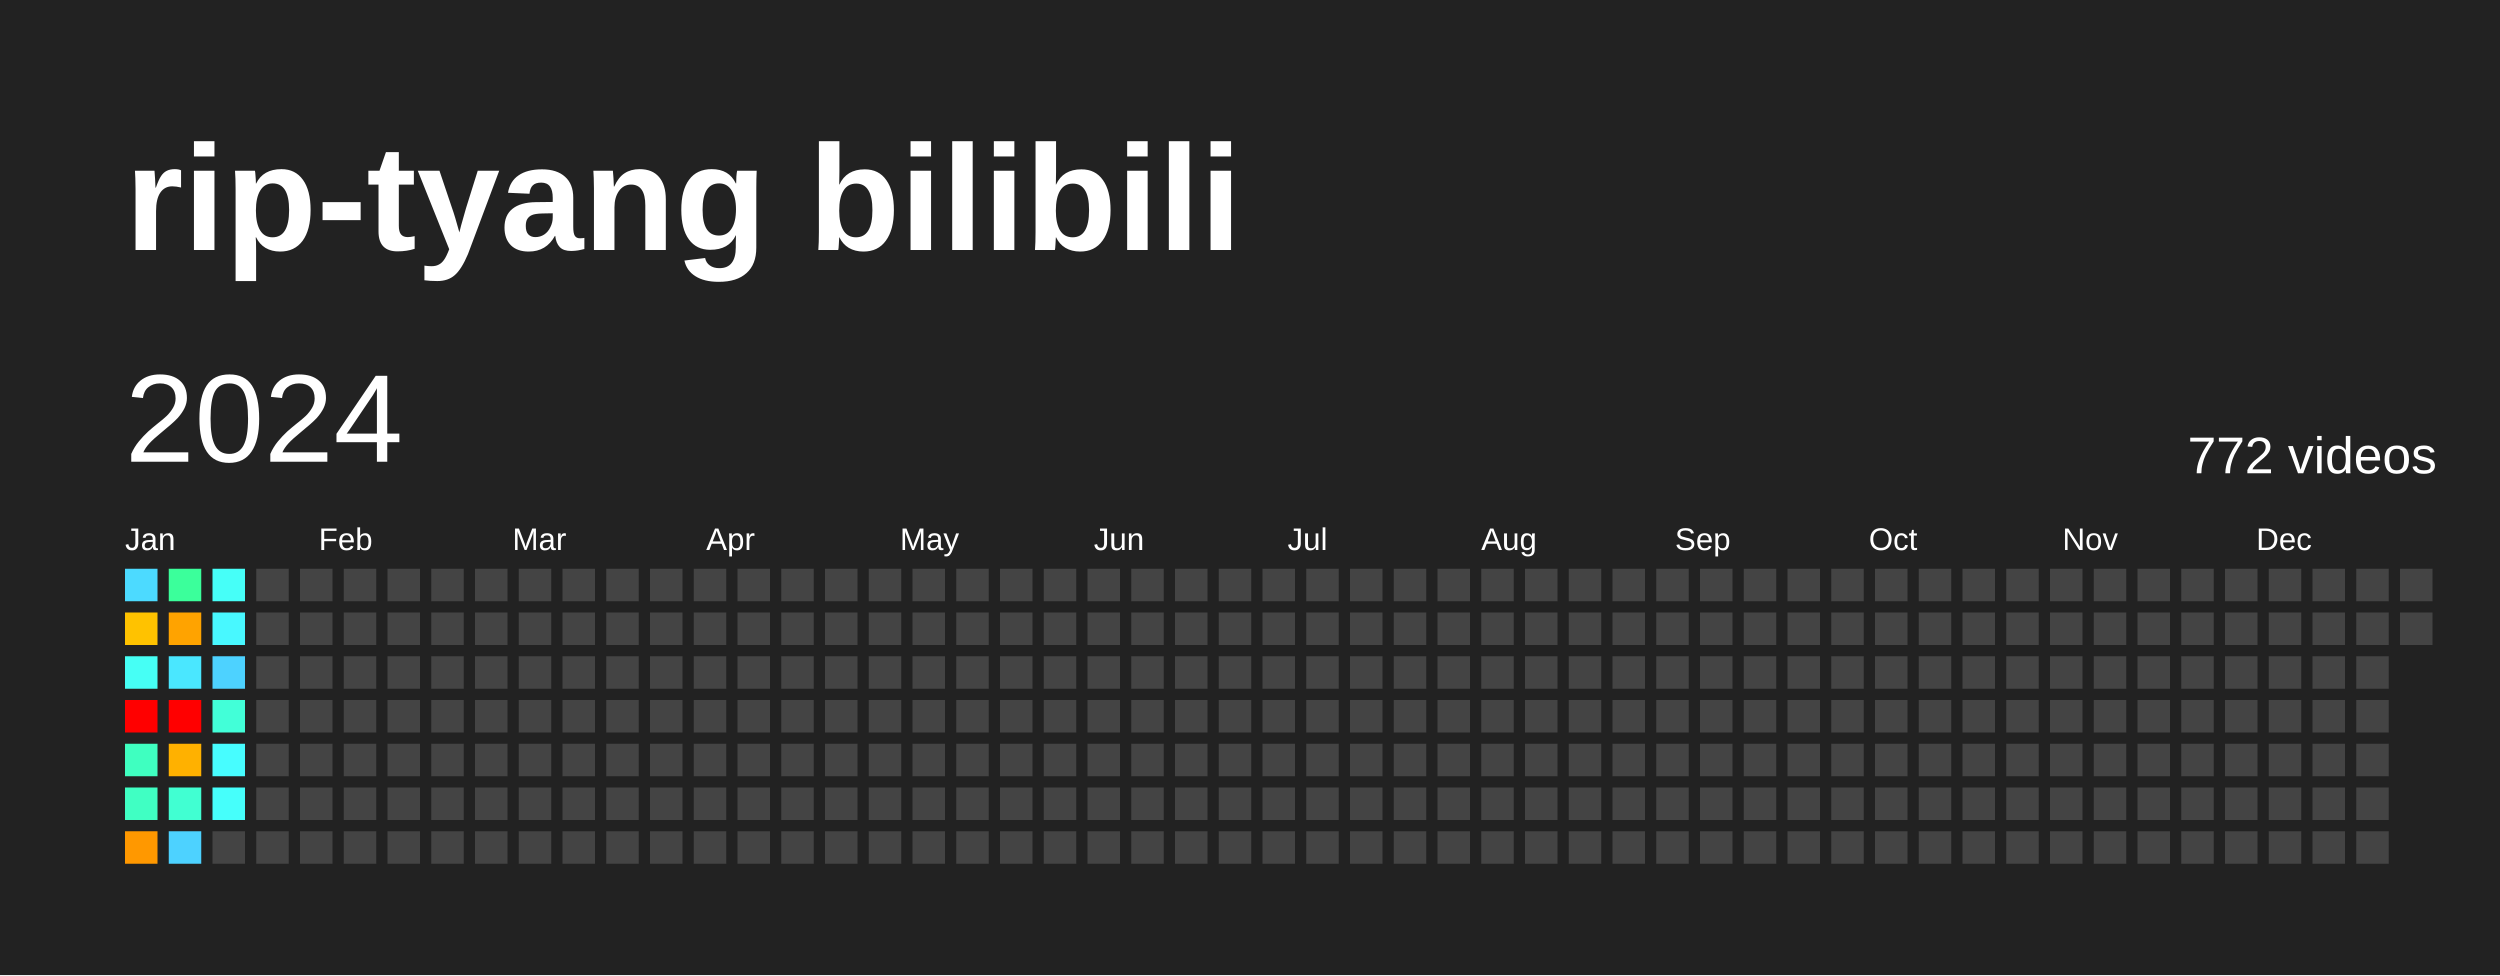
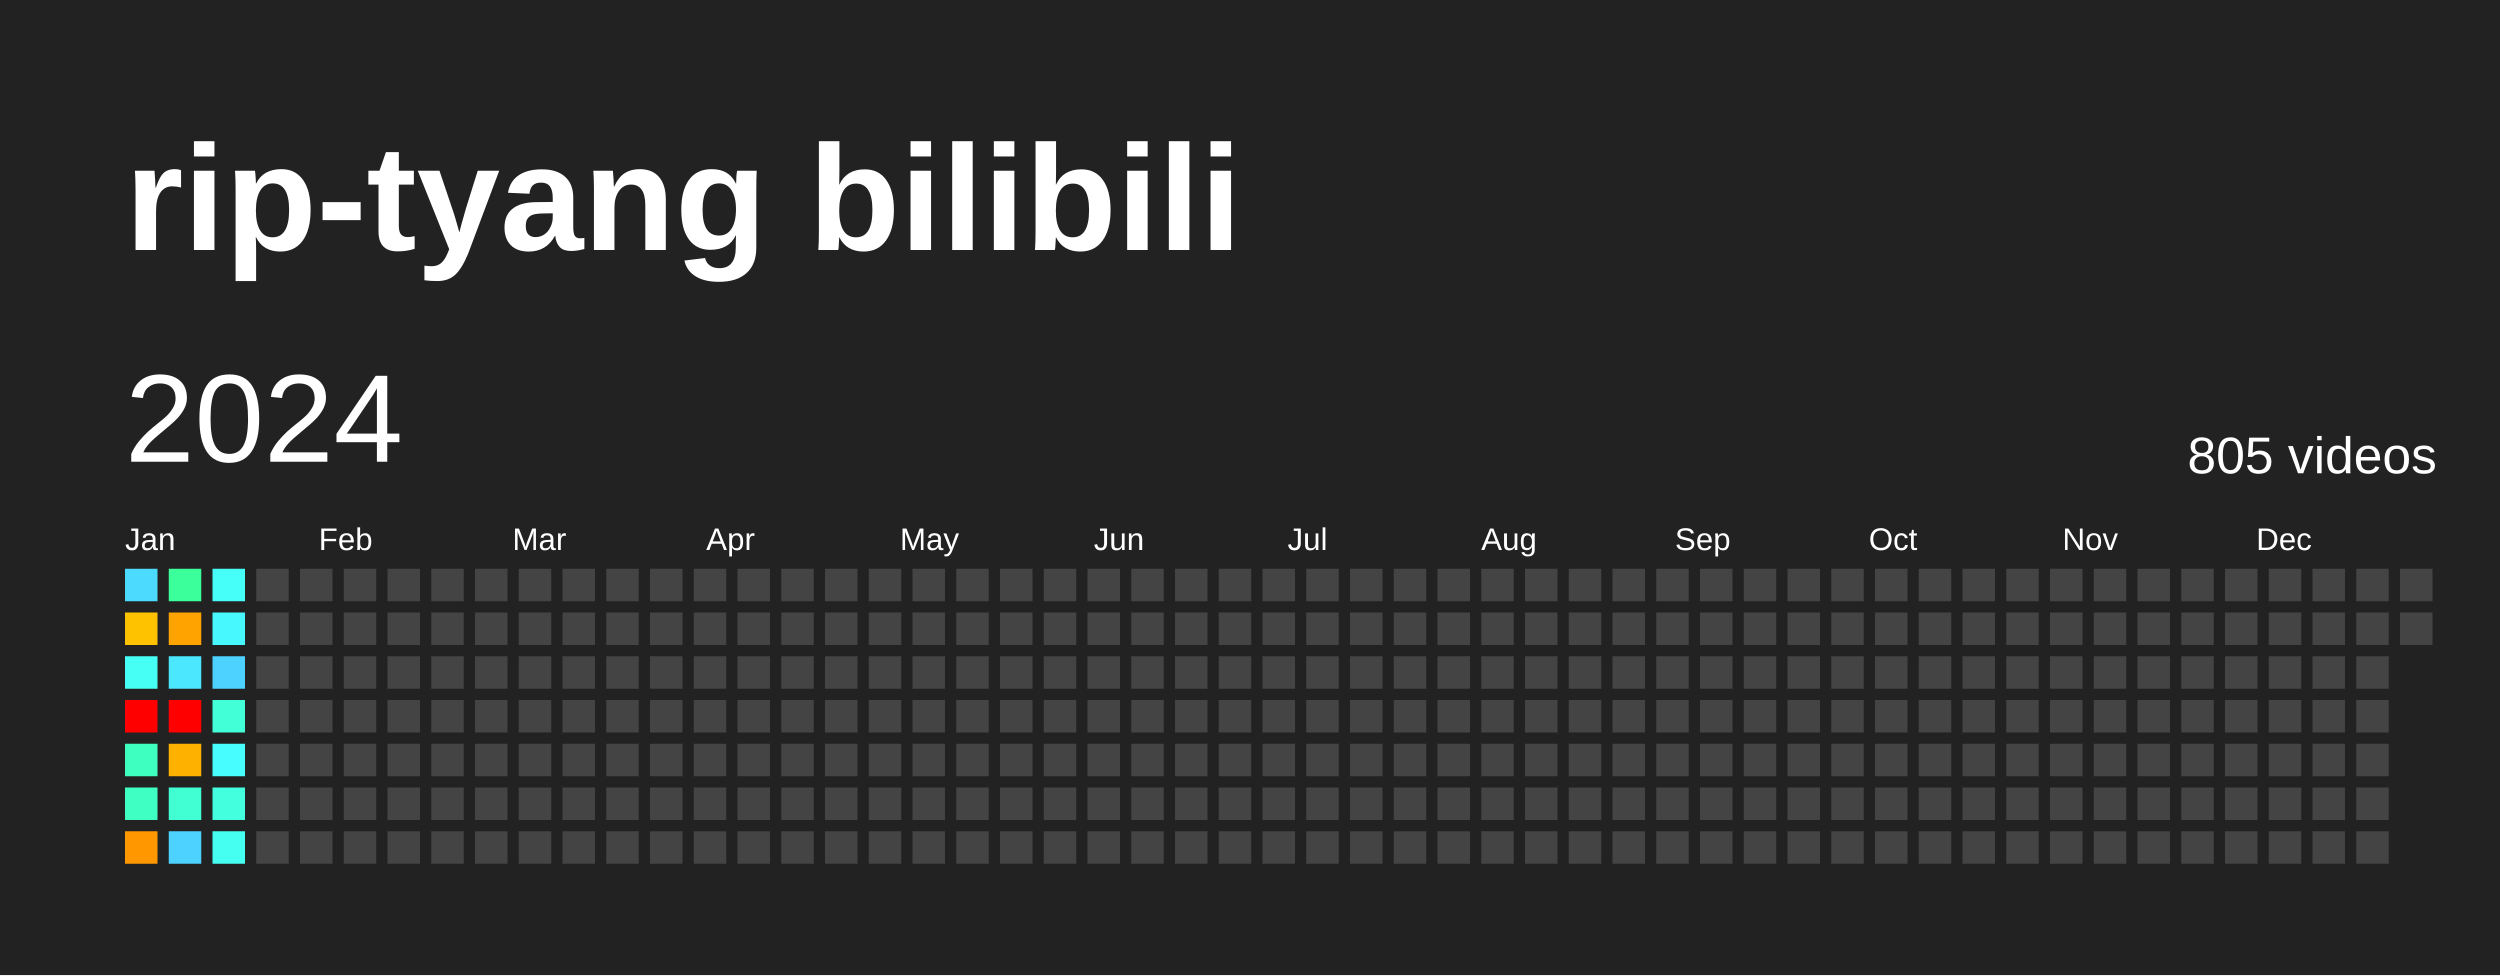
<svg xmlns="http://www.w3.org/2000/svg" baseProfile="full" height="78mm" version="1.1" viewBox="0,0,200,78" width="200mm">
  <defs />
  <rect fill="#222222" height="78" width="200" x="0" y="0" />
  <text fill="#FFFFFF" style="font-size:12px; font-family:Arial; font-weight:bold;" x="10" y="20">rip-tyang bilibili</text>
  <text dominant-baseline="hanging" fill="#FFFFFF" style="font-size:10.0px; font-family:Arial;" x="10" y="30">2024</text>
-   <text dominant-baseline="hanging" fill="#FFFFFF" style="font-size:4.125px; font-family:Arial;" x="175" y="35">772 videos</text>
+   <text dominant-baseline="hanging" fill="#FFFFFF" style="font-size:4.125px; font-family:Arial;" x="175" y="35">805 videos</text>
  <text fill="#FFFFFF" style="font-size:2.5px; font-family:Arial" x="10.0" y="44">Jan</text>
  <text fill="#FFFFFF" style="font-size:2.5px; font-family:Arial" x="25.5" y="44">Feb</text>
  <text fill="#FFFFFF" style="font-size:2.5px; font-family:Arial" x="41.0" y="44">Mar</text>
  <text fill="#FFFFFF" style="font-size:2.5px; font-family:Arial" x="56.5" y="44">Apr</text>
  <text fill="#FFFFFF" style="font-size:2.5px; font-family:Arial" x="72.0" y="44">May</text>
  <text fill="#FFFFFF" style="font-size:2.5px; font-family:Arial" x="87.5" y="44">Jun</text>
  <text fill="#FFFFFF" style="font-size:2.5px; font-family:Arial" x="103.0" y="44">Jul</text>
  <text fill="#FFFFFF" style="font-size:2.5px; font-family:Arial" x="118.5" y="44">Aug</text>
  <text fill="#FFFFFF" style="font-size:2.5px; font-family:Arial" x="134.0" y="44">Sep</text>
  <text fill="#FFFFFF" style="font-size:2.5px; font-family:Arial" x="149.5" y="44">Oct</text>
  <text fill="#FFFFFF" style="font-size:2.5px; font-family:Arial" x="165.0" y="44">Nov</text>
  <text fill="#FFFFFF" style="font-size:2.5px; font-family:Arial" x="180.5" y="44">Dec</text>
  <rect fill="#4cdaff" height="2.6" width="2.6" x="10.0" y="45.5" />
  <rect fill="#ffc200" height="2.6" width="2.6" x="10.0" y="49.0" />
  <rect fill="#46fff5" height="2.6" width="2.6" x="10.0" y="52.5" />
  <rect fill="red" height="2.6" width="2.6" x="10.0" y="56.0" />
  <rect fill="#3fffc0" height="2.6" width="2.6" x="10.0" y="59.5" />
  <rect fill="#40ffc3" height="2.6" width="2.6" x="10.0" y="63.0" />
  <rect fill="#ff9800" height="2.6" width="2.6" x="10.0" y="66.5" />
  <rect fill="#3bff9b" height="2.6" width="2.6" x="13.5" y="45.5" />
  <rect fill="#ffa300" height="2.6" width="2.6" x="13.5" y="49.0" />
  <rect fill="#4ae7ff" height="2.6" width="2.6" x="13.5" y="52.5" />
  <rect fill="red" height="2.6" width="2.6" x="13.5" y="56.0" />
  <rect fill="#ffb100" height="2.6" width="2.6" x="13.5" y="59.5" />
  <rect fill="#41ffd2" height="2.6" width="2.6" x="13.5" y="63.0" />
  <rect fill="#4dd2ff" height="2.6" width="2.6" x="13.5" y="66.5" />
  <rect fill="#46fff8" height="2.6" width="2.6" x="17.0" y="45.5" />
  <rect fill="#48f8ff" height="2.6" width="2.6" x="17.0" y="49.0" />
  <rect fill="#4dd2ff" height="2.6" width="2.6" x="17.0" y="52.5" />
  <rect fill="#42ffd8" height="2.6" width="2.6" x="17.0" y="56.0" />
  <rect fill="#47fdff" height="2.6" width="2.6" x="17.0" y="59.5" />
-   <rect fill="#46fffb" height="2.6" width="2.6" x="17.0" y="63.0" />
-   <rect fill="#444444" height="2.6" width="2.6" x="17.0" y="66.5" />
+   <rect fill="#43ffde" height="2.6" width="2.6" x="17.0" y="63.0" />
+   <rect fill="#45fff0" height="2.6" width="2.6" x="17.0" y="66.5" />
  <rect fill="#444444" height="2.6" width="2.6" x="20.5" y="45.5" />
  <rect fill="#444444" height="2.6" width="2.6" x="20.5" y="49.0" />
  <rect fill="#444444" height="2.6" width="2.6" x="20.5" y="52.5" />
  <rect fill="#444444" height="2.6" width="2.6" x="20.5" y="56.0" />
  <rect fill="#444444" height="2.6" width="2.6" x="20.5" y="59.5" />
  <rect fill="#444444" height="2.6" width="2.6" x="20.5" y="63.0" />
  <rect fill="#444444" height="2.6" width="2.6" x="20.5" y="66.5" />
  <rect fill="#444444" height="2.6" width="2.6" x="24.0" y="45.5" />
  <rect fill="#444444" height="2.6" width="2.6" x="24.0" y="49.0" />
  <rect fill="#444444" height="2.6" width="2.6" x="24.0" y="52.5" />
  <rect fill="#444444" height="2.6" width="2.6" x="24.0" y="56.0" />
  <rect fill="#444444" height="2.6" width="2.6" x="24.0" y="59.5" />
  <rect fill="#444444" height="2.6" width="2.6" x="24.0" y="63.0" />
  <rect fill="#444444" height="2.6" width="2.6" x="24.0" y="66.5" />
  <rect fill="#444444" height="2.6" width="2.6" x="27.5" y="45.5" />
  <rect fill="#444444" height="2.6" width="2.6" x="27.5" y="49.0" />
  <rect fill="#444444" height="2.6" width="2.6" x="27.5" y="52.5" />
  <rect fill="#444444" height="2.6" width="2.6" x="27.5" y="56.0" />
  <rect fill="#444444" height="2.6" width="2.6" x="27.5" y="59.5" />
  <rect fill="#444444" height="2.6" width="2.6" x="27.5" y="63.0" />
  <rect fill="#444444" height="2.6" width="2.6" x="27.5" y="66.5" />
  <rect fill="#444444" height="2.6" width="2.6" x="31.0" y="45.5" />
  <rect fill="#444444" height="2.6" width="2.6" x="31.0" y="49.0" />
  <rect fill="#444444" height="2.6" width="2.6" x="31.0" y="52.5" />
  <rect fill="#444444" height="2.6" width="2.6" x="31.0" y="56.0" />
  <rect fill="#444444" height="2.6" width="2.6" x="31.0" y="59.5" />
  <rect fill="#444444" height="2.6" width="2.6" x="31.0" y="63.0" />
  <rect fill="#444444" height="2.6" width="2.6" x="31.0" y="66.5" />
  <rect fill="#444444" height="2.6" width="2.6" x="34.5" y="45.5" />
  <rect fill="#444444" height="2.6" width="2.6" x="34.5" y="49.0" />
  <rect fill="#444444" height="2.6" width="2.6" x="34.5" y="52.5" />
  <rect fill="#444444" height="2.6" width="2.6" x="34.5" y="56.0" />
  <rect fill="#444444" height="2.6" width="2.6" x="34.5" y="59.5" />
  <rect fill="#444444" height="2.6" width="2.6" x="34.5" y="63.0" />
  <rect fill="#444444" height="2.6" width="2.6" x="34.5" y="66.5" />
  <rect fill="#444444" height="2.6" width="2.6" x="38.0" y="45.5" />
  <rect fill="#444444" height="2.6" width="2.6" x="38.0" y="49.0" />
  <rect fill="#444444" height="2.6" width="2.6" x="38.0" y="52.5" />
  <rect fill="#444444" height="2.6" width="2.6" x="38.0" y="56.0" />
  <rect fill="#444444" height="2.6" width="2.6" x="38.0" y="59.5" />
  <rect fill="#444444" height="2.6" width="2.6" x="38.0" y="63.0" />
  <rect fill="#444444" height="2.6" width="2.6" x="38.0" y="66.5" />
  <rect fill="#444444" height="2.6" width="2.6" x="41.5" y="45.5" />
  <rect fill="#444444" height="2.6" width="2.6" x="41.5" y="49.0" />
  <rect fill="#444444" height="2.6" width="2.6" x="41.5" y="52.5" />
  <rect fill="#444444" height="2.6" width="2.6" x="41.5" y="56.0" />
  <rect fill="#444444" height="2.6" width="2.6" x="41.5" y="59.5" />
  <rect fill="#444444" height="2.6" width="2.6" x="41.5" y="63.0" />
  <rect fill="#444444" height="2.6" width="2.6" x="41.5" y="66.5" />
  <rect fill="#444444" height="2.6" width="2.6" x="45.0" y="45.5" />
  <rect fill="#444444" height="2.6" width="2.6" x="45.0" y="49.0" />
  <rect fill="#444444" height="2.6" width="2.6" x="45.0" y="52.5" />
  <rect fill="#444444" height="2.6" width="2.6" x="45.0" y="56.0" />
  <rect fill="#444444" height="2.6" width="2.6" x="45.0" y="59.5" />
  <rect fill="#444444" height="2.6" width="2.6" x="45.0" y="63.0" />
  <rect fill="#444444" height="2.6" width="2.6" x="45.0" y="66.5" />
  <rect fill="#444444" height="2.6" width="2.6" x="48.5" y="45.5" />
  <rect fill="#444444" height="2.6" width="2.6" x="48.5" y="49.0" />
  <rect fill="#444444" height="2.6" width="2.6" x="48.5" y="52.5" />
  <rect fill="#444444" height="2.6" width="2.6" x="48.5" y="56.0" />
  <rect fill="#444444" height="2.6" width="2.6" x="48.5" y="59.5" />
  <rect fill="#444444" height="2.6" width="2.6" x="48.5" y="63.0" />
  <rect fill="#444444" height="2.6" width="2.6" x="48.5" y="66.5" />
  <rect fill="#444444" height="2.6" width="2.6" x="52.0" y="45.5" />
  <rect fill="#444444" height="2.6" width="2.6" x="52.0" y="49.0" />
  <rect fill="#444444" height="2.6" width="2.6" x="52.0" y="52.5" />
  <rect fill="#444444" height="2.6" width="2.6" x="52.0" y="56.0" />
  <rect fill="#444444" height="2.6" width="2.6" x="52.0" y="59.5" />
  <rect fill="#444444" height="2.6" width="2.6" x="52.0" y="63.0" />
  <rect fill="#444444" height="2.6" width="2.6" x="52.0" y="66.5" />
  <rect fill="#444444" height="2.6" width="2.6" x="55.5" y="45.5" />
  <rect fill="#444444" height="2.6" width="2.6" x="55.5" y="49.0" />
  <rect fill="#444444" height="2.6" width="2.6" x="55.5" y="52.5" />
  <rect fill="#444444" height="2.6" width="2.6" x="55.5" y="56.0" />
  <rect fill="#444444" height="2.6" width="2.6" x="55.5" y="59.5" />
  <rect fill="#444444" height="2.6" width="2.6" x="55.5" y="63.0" />
  <rect fill="#444444" height="2.6" width="2.6" x="55.5" y="66.5" />
  <rect fill="#444444" height="2.6" width="2.6" x="59.0" y="45.5" />
  <rect fill="#444444" height="2.6" width="2.6" x="59.0" y="49.0" />
  <rect fill="#444444" height="2.6" width="2.6" x="59.0" y="52.5" />
  <rect fill="#444444" height="2.6" width="2.6" x="59.0" y="56.0" />
  <rect fill="#444444" height="2.6" width="2.6" x="59.0" y="59.5" />
  <rect fill="#444444" height="2.6" width="2.6" x="59.0" y="63.0" />
  <rect fill="#444444" height="2.6" width="2.6" x="59.0" y="66.5" />
  <rect fill="#444444" height="2.6" width="2.6" x="62.5" y="45.5" />
  <rect fill="#444444" height="2.6" width="2.6" x="62.5" y="49.0" />
  <rect fill="#444444" height="2.6" width="2.6" x="62.5" y="52.5" />
  <rect fill="#444444" height="2.6" width="2.6" x="62.5" y="56.0" />
  <rect fill="#444444" height="2.6" width="2.6" x="62.5" y="59.5" />
  <rect fill="#444444" height="2.6" width="2.6" x="62.5" y="63.0" />
  <rect fill="#444444" height="2.6" width="2.6" x="62.5" y="66.5" />
  <rect fill="#444444" height="2.6" width="2.6" x="66.0" y="45.5" />
  <rect fill="#444444" height="2.6" width="2.6" x="66.0" y="49.0" />
  <rect fill="#444444" height="2.6" width="2.6" x="66.0" y="52.5" />
  <rect fill="#444444" height="2.6" width="2.6" x="66.0" y="56.0" />
  <rect fill="#444444" height="2.6" width="2.6" x="66.0" y="59.5" />
  <rect fill="#444444" height="2.6" width="2.6" x="66.0" y="63.0" />
  <rect fill="#444444" height="2.6" width="2.6" x="66.0" y="66.5" />
  <rect fill="#444444" height="2.6" width="2.6" x="69.5" y="45.5" />
  <rect fill="#444444" height="2.6" width="2.6" x="69.5" y="49.0" />
  <rect fill="#444444" height="2.6" width="2.6" x="69.5" y="52.5" />
  <rect fill="#444444" height="2.6" width="2.6" x="69.5" y="56.0" />
  <rect fill="#444444" height="2.6" width="2.6" x="69.5" y="59.5" />
  <rect fill="#444444" height="2.6" width="2.6" x="69.5" y="63.0" />
  <rect fill="#444444" height="2.6" width="2.6" x="69.5" y="66.5" />
  <rect fill="#444444" height="2.6" width="2.6" x="73.0" y="45.5" />
  <rect fill="#444444" height="2.6" width="2.6" x="73.0" y="49.0" />
  <rect fill="#444444" height="2.6" width="2.6" x="73.0" y="52.5" />
  <rect fill="#444444" height="2.6" width="2.6" x="73.0" y="56.0" />
  <rect fill="#444444" height="2.6" width="2.6" x="73.0" y="59.5" />
  <rect fill="#444444" height="2.6" width="2.6" x="73.0" y="63.0" />
  <rect fill="#444444" height="2.6" width="2.6" x="73.0" y="66.5" />
  <rect fill="#444444" height="2.6" width="2.6" x="76.5" y="45.5" />
  <rect fill="#444444" height="2.6" width="2.6" x="76.5" y="49.0" />
  <rect fill="#444444" height="2.6" width="2.6" x="76.5" y="52.5" />
  <rect fill="#444444" height="2.6" width="2.6" x="76.5" y="56.0" />
  <rect fill="#444444" height="2.6" width="2.6" x="76.5" y="59.5" />
  <rect fill="#444444" height="2.6" width="2.6" x="76.5" y="63.0" />
  <rect fill="#444444" height="2.6" width="2.6" x="76.5" y="66.5" />
  <rect fill="#444444" height="2.6" width="2.6" x="80.0" y="45.5" />
  <rect fill="#444444" height="2.6" width="2.6" x="80.0" y="49.0" />
  <rect fill="#444444" height="2.6" width="2.6" x="80.0" y="52.5" />
  <rect fill="#444444" height="2.6" width="2.6" x="80.0" y="56.0" />
  <rect fill="#444444" height="2.6" width="2.6" x="80.0" y="59.5" />
  <rect fill="#444444" height="2.6" width="2.6" x="80.0" y="63.0" />
  <rect fill="#444444" height="2.6" width="2.6" x="80.0" y="66.5" />
  <rect fill="#444444" height="2.6" width="2.6" x="83.5" y="45.5" />
  <rect fill="#444444" height="2.6" width="2.6" x="83.5" y="49.0" />
  <rect fill="#444444" height="2.6" width="2.6" x="83.5" y="52.5" />
  <rect fill="#444444" height="2.6" width="2.6" x="83.5" y="56.0" />
  <rect fill="#444444" height="2.6" width="2.6" x="83.5" y="59.5" />
  <rect fill="#444444" height="2.6" width="2.6" x="83.5" y="63.0" />
  <rect fill="#444444" height="2.6" width="2.6" x="83.5" y="66.5" />
  <rect fill="#444444" height="2.6" width="2.6" x="87.0" y="45.5" />
  <rect fill="#444444" height="2.6" width="2.6" x="87.0" y="49.0" />
  <rect fill="#444444" height="2.6" width="2.6" x="87.0" y="52.5" />
  <rect fill="#444444" height="2.6" width="2.6" x="87.0" y="56.0" />
  <rect fill="#444444" height="2.6" width="2.6" x="87.0" y="59.5" />
  <rect fill="#444444" height="2.6" width="2.6" x="87.0" y="63.0" />
  <rect fill="#444444" height="2.6" width="2.6" x="87.0" y="66.5" />
  <rect fill="#444444" height="2.6" width="2.6" x="90.5" y="45.5" />
  <rect fill="#444444" height="2.6" width="2.6" x="90.5" y="49.0" />
  <rect fill="#444444" height="2.6" width="2.6" x="90.5" y="52.5" />
  <rect fill="#444444" height="2.6" width="2.6" x="90.5" y="56.0" />
  <rect fill="#444444" height="2.6" width="2.6" x="90.5" y="59.5" />
  <rect fill="#444444" height="2.6" width="2.6" x="90.5" y="63.0" />
  <rect fill="#444444" height="2.6" width="2.6" x="90.5" y="66.5" />
  <rect fill="#444444" height="2.6" width="2.6" x="94.0" y="45.5" />
  <rect fill="#444444" height="2.6" width="2.6" x="94.0" y="49.0" />
  <rect fill="#444444" height="2.6" width="2.6" x="94.0" y="52.5" />
  <rect fill="#444444" height="2.6" width="2.6" x="94.0" y="56.0" />
  <rect fill="#444444" height="2.6" width="2.6" x="94.0" y="59.5" />
  <rect fill="#444444" height="2.6" width="2.6" x="94.0" y="63.0" />
  <rect fill="#444444" height="2.6" width="2.6" x="94.0" y="66.5" />
  <rect fill="#444444" height="2.6" width="2.6" x="97.5" y="45.5" />
  <rect fill="#444444" height="2.6" width="2.6" x="97.5" y="49.0" />
  <rect fill="#444444" height="2.6" width="2.6" x="97.5" y="52.5" />
  <rect fill="#444444" height="2.6" width="2.6" x="97.5" y="56.0" />
  <rect fill="#444444" height="2.6" width="2.6" x="97.5" y="59.5" />
  <rect fill="#444444" height="2.6" width="2.6" x="97.5" y="63.0" />
  <rect fill="#444444" height="2.6" width="2.6" x="97.5" y="66.5" />
  <rect fill="#444444" height="2.6" width="2.6" x="101.0" y="45.5" />
  <rect fill="#444444" height="2.6" width="2.6" x="101.0" y="49.0" />
  <rect fill="#444444" height="2.6" width="2.6" x="101.0" y="52.5" />
  <rect fill="#444444" height="2.6" width="2.6" x="101.0" y="56.0" />
  <rect fill="#444444" height="2.6" width="2.6" x="101.0" y="59.5" />
  <rect fill="#444444" height="2.6" width="2.6" x="101.0" y="63.0" />
  <rect fill="#444444" height="2.6" width="2.6" x="101.0" y="66.5" />
  <rect fill="#444444" height="2.6" width="2.6" x="104.5" y="45.5" />
  <rect fill="#444444" height="2.6" width="2.6" x="104.5" y="49.0" />
  <rect fill="#444444" height="2.6" width="2.6" x="104.5" y="52.5" />
  <rect fill="#444444" height="2.6" width="2.6" x="104.5" y="56.0" />
  <rect fill="#444444" height="2.6" width="2.6" x="104.5" y="59.5" />
  <rect fill="#444444" height="2.6" width="2.6" x="104.5" y="63.0" />
  <rect fill="#444444" height="2.6" width="2.6" x="104.5" y="66.5" />
  <rect fill="#444444" height="2.6" width="2.6" x="108.0" y="45.5" />
  <rect fill="#444444" height="2.6" width="2.6" x="108.0" y="49.0" />
  <rect fill="#444444" height="2.6" width="2.6" x="108.0" y="52.5" />
  <rect fill="#444444" height="2.6" width="2.6" x="108.0" y="56.0" />
  <rect fill="#444444" height="2.6" width="2.6" x="108.0" y="59.5" />
  <rect fill="#444444" height="2.6" width="2.6" x="108.0" y="63.0" />
  <rect fill="#444444" height="2.6" width="2.6" x="108.0" y="66.5" />
  <rect fill="#444444" height="2.6" width="2.6" x="111.5" y="45.5" />
  <rect fill="#444444" height="2.6" width="2.6" x="111.5" y="49.0" />
  <rect fill="#444444" height="2.6" width="2.6" x="111.5" y="52.5" />
  <rect fill="#444444" height="2.6" width="2.6" x="111.5" y="56.0" />
  <rect fill="#444444" height="2.6" width="2.6" x="111.5" y="59.5" />
  <rect fill="#444444" height="2.6" width="2.6" x="111.5" y="63.0" />
  <rect fill="#444444" height="2.6" width="2.6" x="111.5" y="66.5" />
  <rect fill="#444444" height="2.6" width="2.6" x="115.0" y="45.5" />
  <rect fill="#444444" height="2.6" width="2.6" x="115.0" y="49.0" />
  <rect fill="#444444" height="2.6" width="2.6" x="115.0" y="52.5" />
  <rect fill="#444444" height="2.6" width="2.6" x="115.0" y="56.0" />
  <rect fill="#444444" height="2.6" width="2.6" x="115.0" y="59.5" />
  <rect fill="#444444" height="2.6" width="2.6" x="115.0" y="63.0" />
  <rect fill="#444444" height="2.6" width="2.6" x="115.0" y="66.5" />
  <rect fill="#444444" height="2.6" width="2.6" x="118.5" y="45.5" />
  <rect fill="#444444" height="2.6" width="2.6" x="118.5" y="49.0" />
  <rect fill="#444444" height="2.6" width="2.6" x="118.5" y="52.5" />
  <rect fill="#444444" height="2.6" width="2.6" x="118.5" y="56.0" />
  <rect fill="#444444" height="2.6" width="2.6" x="118.5" y="59.5" />
  <rect fill="#444444" height="2.6" width="2.6" x="118.5" y="63.0" />
  <rect fill="#444444" height="2.6" width="2.6" x="118.5" y="66.5" />
  <rect fill="#444444" height="2.6" width="2.6" x="122.0" y="45.5" />
  <rect fill="#444444" height="2.6" width="2.6" x="122.0" y="49.0" />
  <rect fill="#444444" height="2.6" width="2.6" x="122.0" y="52.5" />
  <rect fill="#444444" height="2.6" width="2.6" x="122.0" y="56.0" />
  <rect fill="#444444" height="2.6" width="2.6" x="122.0" y="59.5" />
  <rect fill="#444444" height="2.6" width="2.6" x="122.0" y="63.0" />
  <rect fill="#444444" height="2.6" width="2.6" x="122.0" y="66.5" />
  <rect fill="#444444" height="2.6" width="2.6" x="125.5" y="45.5" />
  <rect fill="#444444" height="2.6" width="2.6" x="125.5" y="49.0" />
  <rect fill="#444444" height="2.6" width="2.6" x="125.5" y="52.5" />
  <rect fill="#444444" height="2.6" width="2.6" x="125.5" y="56.0" />
  <rect fill="#444444" height="2.6" width="2.6" x="125.5" y="59.5" />
  <rect fill="#444444" height="2.6" width="2.6" x="125.5" y="63.0" />
  <rect fill="#444444" height="2.6" width="2.6" x="125.5" y="66.5" />
  <rect fill="#444444" height="2.6" width="2.6" x="129.0" y="45.5" />
  <rect fill="#444444" height="2.6" width="2.6" x="129.0" y="49.0" />
  <rect fill="#444444" height="2.6" width="2.6" x="129.0" y="52.5" />
  <rect fill="#444444" height="2.6" width="2.6" x="129.0" y="56.0" />
  <rect fill="#444444" height="2.6" width="2.6" x="129.0" y="59.5" />
  <rect fill="#444444" height="2.6" width="2.6" x="129.0" y="63.0" />
  <rect fill="#444444" height="2.6" width="2.6" x="129.0" y="66.5" />
  <rect fill="#444444" height="2.6" width="2.6" x="132.5" y="45.5" />
  <rect fill="#444444" height="2.6" width="2.6" x="132.5" y="49.0" />
  <rect fill="#444444" height="2.6" width="2.6" x="132.5" y="52.5" />
  <rect fill="#444444" height="2.6" width="2.6" x="132.5" y="56.0" />
  <rect fill="#444444" height="2.6" width="2.6" x="132.5" y="59.5" />
  <rect fill="#444444" height="2.6" width="2.6" x="132.5" y="63.0" />
  <rect fill="#444444" height="2.6" width="2.6" x="132.5" y="66.5" />
  <rect fill="#444444" height="2.6" width="2.6" x="136.0" y="45.5" />
  <rect fill="#444444" height="2.6" width="2.6" x="136.0" y="49.0" />
  <rect fill="#444444" height="2.6" width="2.6" x="136.0" y="52.5" />
  <rect fill="#444444" height="2.6" width="2.6" x="136.0" y="56.0" />
  <rect fill="#444444" height="2.6" width="2.6" x="136.0" y="59.5" />
  <rect fill="#444444" height="2.6" width="2.6" x="136.0" y="63.0" />
  <rect fill="#444444" height="2.6" width="2.6" x="136.0" y="66.5" />
  <rect fill="#444444" height="2.6" width="2.6" x="139.5" y="45.5" />
  <rect fill="#444444" height="2.6" width="2.6" x="139.5" y="49.0" />
  <rect fill="#444444" height="2.6" width="2.6" x="139.5" y="52.5" />
  <rect fill="#444444" height="2.6" width="2.6" x="139.5" y="56.0" />
  <rect fill="#444444" height="2.6" width="2.6" x="139.5" y="59.5" />
  <rect fill="#444444" height="2.6" width="2.6" x="139.5" y="63.0" />
  <rect fill="#444444" height="2.6" width="2.6" x="139.5" y="66.5" />
  <rect fill="#444444" height="2.6" width="2.6" x="143.0" y="45.5" />
  <rect fill="#444444" height="2.6" width="2.6" x="143.0" y="49.0" />
  <rect fill="#444444" height="2.6" width="2.6" x="143.0" y="52.5" />
  <rect fill="#444444" height="2.6" width="2.6" x="143.0" y="56.0" />
  <rect fill="#444444" height="2.6" width="2.6" x="143.0" y="59.5" />
  <rect fill="#444444" height="2.6" width="2.6" x="143.0" y="63.0" />
  <rect fill="#444444" height="2.6" width="2.6" x="143.0" y="66.5" />
  <rect fill="#444444" height="2.6" width="2.6" x="146.5" y="45.5" />
  <rect fill="#444444" height="2.6" width="2.6" x="146.5" y="49.0" />
  <rect fill="#444444" height="2.6" width="2.6" x="146.5" y="52.5" />
  <rect fill="#444444" height="2.6" width="2.6" x="146.5" y="56.0" />
  <rect fill="#444444" height="2.6" width="2.6" x="146.5" y="59.5" />
  <rect fill="#444444" height="2.6" width="2.6" x="146.5" y="63.0" />
  <rect fill="#444444" height="2.6" width="2.6" x="146.5" y="66.5" />
  <rect fill="#444444" height="2.6" width="2.6" x="150.0" y="45.5" />
  <rect fill="#444444" height="2.6" width="2.6" x="150.0" y="49.0" />
  <rect fill="#444444" height="2.6" width="2.6" x="150.0" y="52.5" />
  <rect fill="#444444" height="2.6" width="2.6" x="150.0" y="56.0" />
  <rect fill="#444444" height="2.6" width="2.6" x="150.0" y="59.5" />
  <rect fill="#444444" height="2.6" width="2.6" x="150.0" y="63.0" />
  <rect fill="#444444" height="2.6" width="2.6" x="150.0" y="66.5" />
  <rect fill="#444444" height="2.6" width="2.6" x="153.5" y="45.5" />
  <rect fill="#444444" height="2.6" width="2.6" x="153.5" y="49.0" />
  <rect fill="#444444" height="2.6" width="2.6" x="153.5" y="52.5" />
  <rect fill="#444444" height="2.6" width="2.6" x="153.5" y="56.0" />
  <rect fill="#444444" height="2.6" width="2.6" x="153.5" y="59.5" />
  <rect fill="#444444" height="2.6" width="2.6" x="153.5" y="63.0" />
  <rect fill="#444444" height="2.6" width="2.6" x="153.5" y="66.5" />
  <rect fill="#444444" height="2.6" width="2.6" x="157.0" y="45.5" />
  <rect fill="#444444" height="2.6" width="2.6" x="157.0" y="49.0" />
  <rect fill="#444444" height="2.6" width="2.6" x="157.0" y="52.5" />
  <rect fill="#444444" height="2.6" width="2.6" x="157.0" y="56.0" />
  <rect fill="#444444" height="2.6" width="2.6" x="157.0" y="59.5" />
  <rect fill="#444444" height="2.6" width="2.6" x="157.0" y="63.0" />
  <rect fill="#444444" height="2.6" width="2.6" x="157.0" y="66.5" />
  <rect fill="#444444" height="2.6" width="2.6" x="160.5" y="45.5" />
  <rect fill="#444444" height="2.6" width="2.6" x="160.5" y="49.0" />
  <rect fill="#444444" height="2.6" width="2.6" x="160.5" y="52.5" />
  <rect fill="#444444" height="2.6" width="2.6" x="160.5" y="56.0" />
  <rect fill="#444444" height="2.6" width="2.6" x="160.5" y="59.5" />
  <rect fill="#444444" height="2.6" width="2.6" x="160.5" y="63.0" />
  <rect fill="#444444" height="2.6" width="2.6" x="160.5" y="66.5" />
  <rect fill="#444444" height="2.6" width="2.6" x="164.0" y="45.5" />
  <rect fill="#444444" height="2.6" width="2.6" x="164.0" y="49.0" />
  <rect fill="#444444" height="2.6" width="2.6" x="164.0" y="52.5" />
  <rect fill="#444444" height="2.6" width="2.6" x="164.0" y="56.0" />
  <rect fill="#444444" height="2.6" width="2.6" x="164.0" y="59.5" />
  <rect fill="#444444" height="2.6" width="2.6" x="164.0" y="63.0" />
  <rect fill="#444444" height="2.6" width="2.6" x="164.0" y="66.5" />
  <rect fill="#444444" height="2.6" width="2.6" x="167.5" y="45.5" />
  <rect fill="#444444" height="2.6" width="2.6" x="167.5" y="49.0" />
  <rect fill="#444444" height="2.6" width="2.6" x="167.5" y="52.5" />
  <rect fill="#444444" height="2.6" width="2.6" x="167.5" y="56.0" />
  <rect fill="#444444" height="2.6" width="2.6" x="167.5" y="59.5" />
  <rect fill="#444444" height="2.6" width="2.6" x="167.5" y="63.0" />
  <rect fill="#444444" height="2.6" width="2.6" x="167.5" y="66.5" />
  <rect fill="#444444" height="2.6" width="2.6" x="171.0" y="45.5" />
  <rect fill="#444444" height="2.6" width="2.6" x="171.0" y="49.0" />
  <rect fill="#444444" height="2.6" width="2.6" x="171.0" y="52.5" />
  <rect fill="#444444" height="2.6" width="2.6" x="171.0" y="56.0" />
  <rect fill="#444444" height="2.6" width="2.6" x="171.0" y="59.5" />
  <rect fill="#444444" height="2.6" width="2.6" x="171.0" y="63.0" />
  <rect fill="#444444" height="2.6" width="2.6" x="171.0" y="66.5" />
  <rect fill="#444444" height="2.6" width="2.6" x="174.5" y="45.5" />
  <rect fill="#444444" height="2.6" width="2.6" x="174.5" y="49.0" />
  <rect fill="#444444" height="2.6" width="2.6" x="174.5" y="52.5" />
  <rect fill="#444444" height="2.6" width="2.6" x="174.5" y="56.0" />
  <rect fill="#444444" height="2.6" width="2.6" x="174.5" y="59.5" />
  <rect fill="#444444" height="2.6" width="2.6" x="174.5" y="63.0" />
  <rect fill="#444444" height="2.6" width="2.6" x="174.5" y="66.5" />
  <rect fill="#444444" height="2.6" width="2.6" x="178.0" y="45.5" />
  <rect fill="#444444" height="2.6" width="2.6" x="178.0" y="49.0" />
  <rect fill="#444444" height="2.6" width="2.6" x="178.0" y="52.5" />
  <rect fill="#444444" height="2.6" width="2.6" x="178.0" y="56.0" />
  <rect fill="#444444" height="2.6" width="2.6" x="178.0" y="59.5" />
  <rect fill="#444444" height="2.6" width="2.6" x="178.0" y="63.0" />
  <rect fill="#444444" height="2.6" width="2.6" x="178.0" y="66.5" />
  <rect fill="#444444" height="2.6" width="2.6" x="181.5" y="45.5" />
  <rect fill="#444444" height="2.6" width="2.6" x="181.5" y="49.0" />
  <rect fill="#444444" height="2.6" width="2.6" x="181.5" y="52.5" />
  <rect fill="#444444" height="2.6" width="2.6" x="181.5" y="56.0" />
  <rect fill="#444444" height="2.6" width="2.6" x="181.5" y="59.5" />
  <rect fill="#444444" height="2.6" width="2.6" x="181.5" y="63.0" />
  <rect fill="#444444" height="2.6" width="2.6" x="181.5" y="66.5" />
  <rect fill="#444444" height="2.6" width="2.6" x="185.0" y="45.5" />
  <rect fill="#444444" height="2.6" width="2.6" x="185.0" y="49.0" />
  <rect fill="#444444" height="2.6" width="2.6" x="185.0" y="52.5" />
  <rect fill="#444444" height="2.6" width="2.6" x="185.0" y="56.0" />
  <rect fill="#444444" height="2.6" width="2.6" x="185.0" y="59.5" />
  <rect fill="#444444" height="2.6" width="2.6" x="185.0" y="63.0" />
  <rect fill="#444444" height="2.6" width="2.6" x="185.0" y="66.5" />
  <rect fill="#444444" height="2.6" width="2.6" x="188.5" y="45.5" />
  <rect fill="#444444" height="2.6" width="2.6" x="188.5" y="49.0" />
  <rect fill="#444444" height="2.6" width="2.6" x="188.5" y="52.5" />
  <rect fill="#444444" height="2.6" width="2.6" x="188.5" y="56.0" />
  <rect fill="#444444" height="2.6" width="2.6" x="188.5" y="59.5" />
  <rect fill="#444444" height="2.6" width="2.6" x="188.5" y="63.0" />
  <rect fill="#444444" height="2.6" width="2.6" x="188.5" y="66.5" />
  <rect fill="#444444" height="2.6" width="2.6" x="192.0" y="45.5" />
  <rect fill="#444444" height="2.6" width="2.6" x="192.0" y="49.0" />
</svg>
